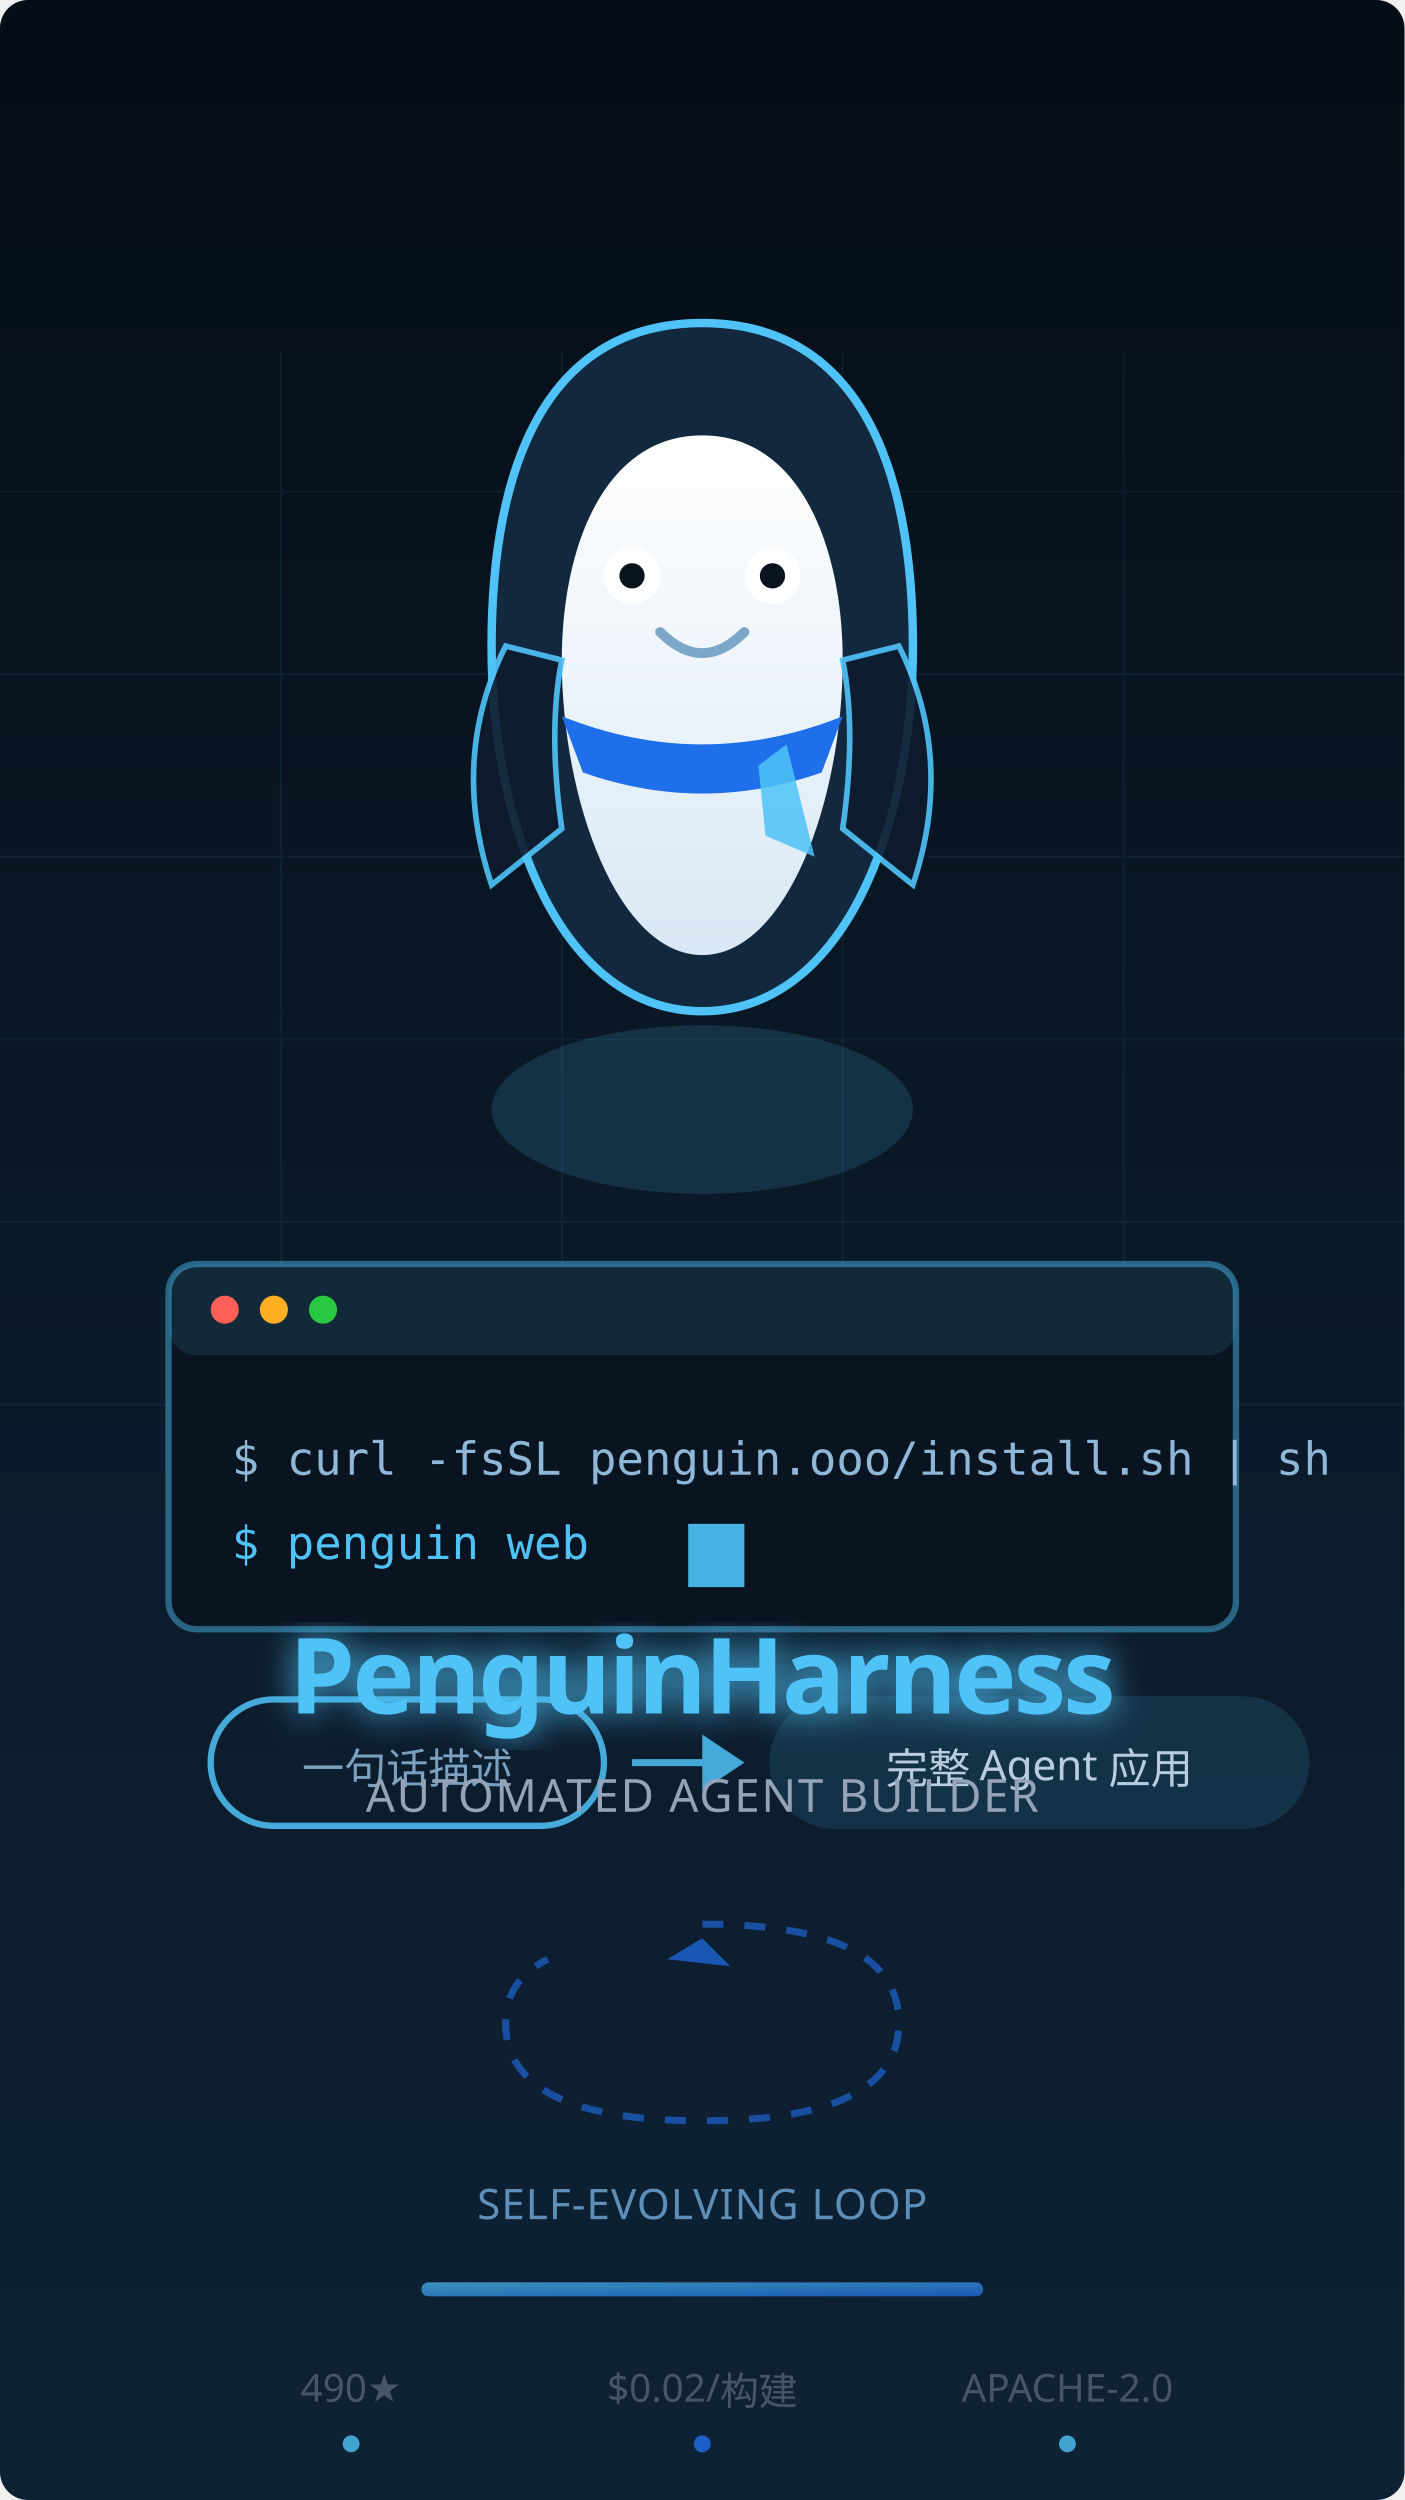
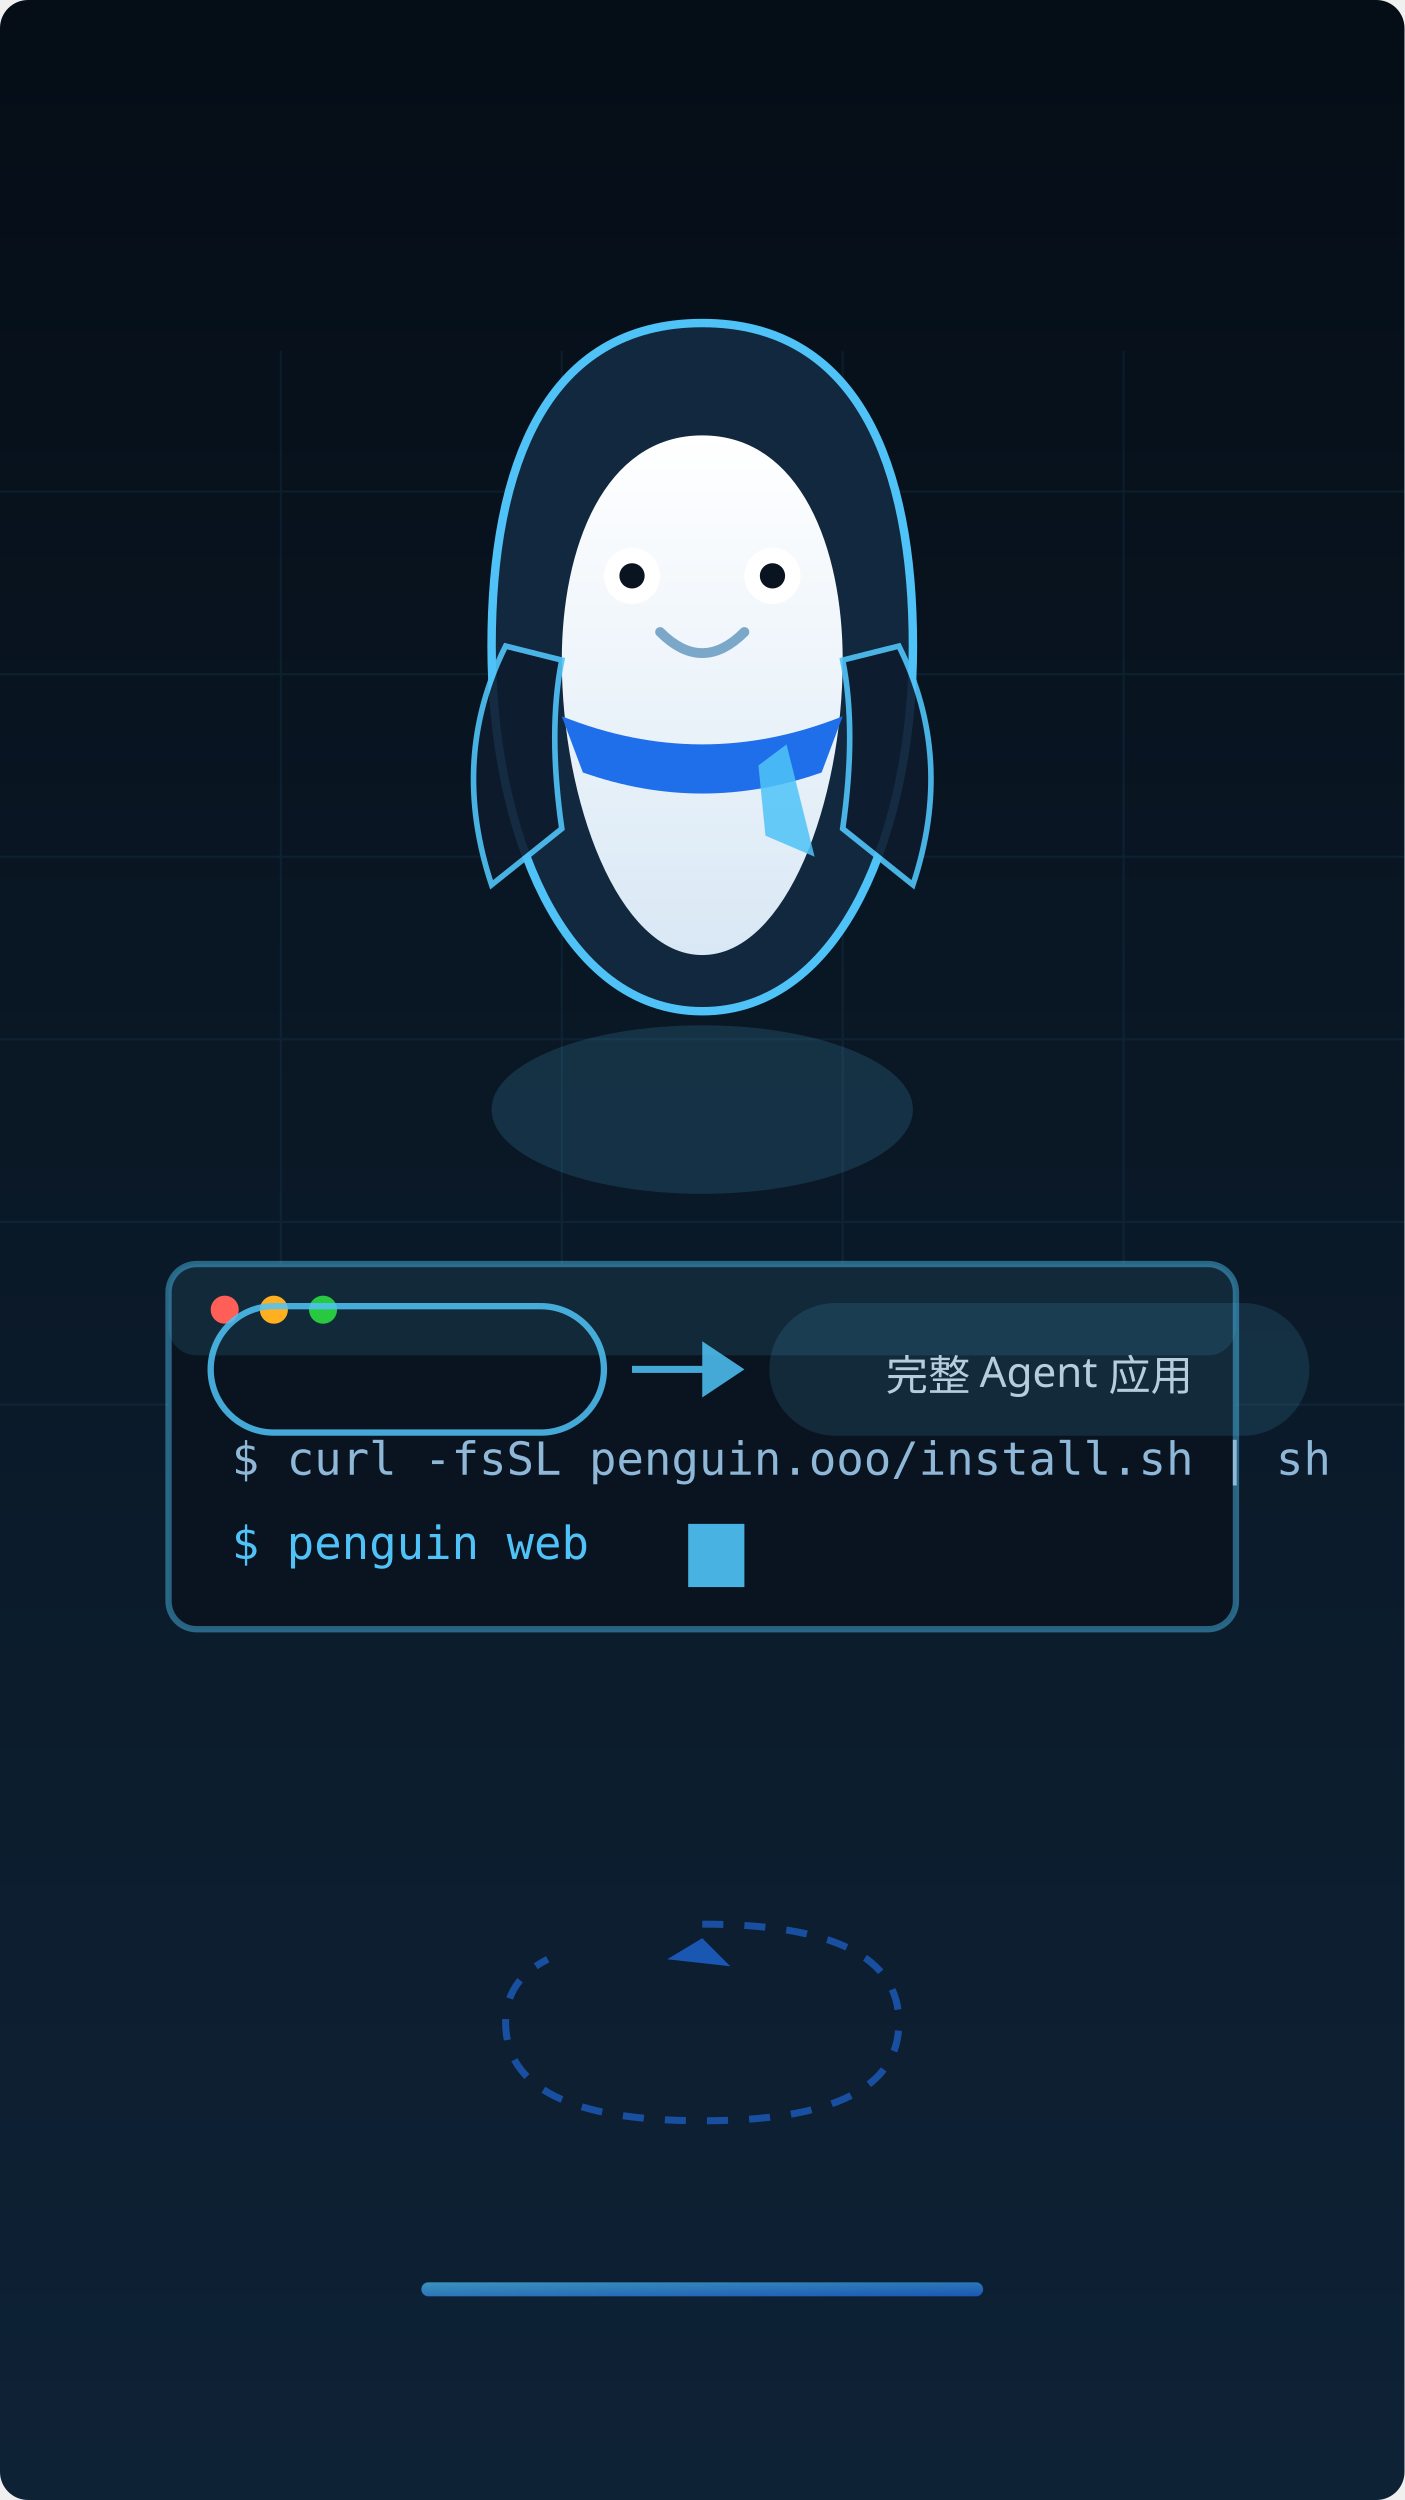
<svg xmlns="http://www.w3.org/2000/svg" viewBox="0 0 200 356" width="200" height="356">
  <defs>
    <linearGradient id="bg" x1="0" y1="0" x2="0" y2="1">
      <stop offset="0%" stop-color="#050D16" />
      <stop offset="45%" stop-color="#0A1826" />
      <stop offset="100%" stop-color="#0E2236" />
    </linearGradient>
    <linearGradient id="ice" x1="0" y1="0" x2="1" y2="1">
      <stop offset="0%" stop-color="#4FC3F7" />
      <stop offset="100%" stop-color="#1F6FEB" />
    </linearGradient>
    <linearGradient id="belly" x1="0" y1="0" x2="0" y2="1">
      <stop offset="0%" stop-color="#FFFFFF" />
      <stop offset="100%" stop-color="#D9E8F5" />
    </linearGradient>
    <filter id="neon">
      <feGaussianBlur stdDeviation="2.5" result="blur" />
      <feMerge>
        <feMergeNode in="blur" />
        <feMergeNode in="SourceGraphic" />
      </feMerge>
    </filter>
  </defs>
  <rect width="200" height="356" fill="url(#bg)" rx="4" />
  <g opacity=".07" stroke="#4FC3F7" stroke-width=".3">
    <line x1="0" y1="70" x2="200" y2="70" />
    <line x1="0" y1="96" x2="200" y2="96" />
    <line x1="0" y1="122" x2="200" y2="122" />
    <line x1="0" y1="148" x2="200" y2="148" />
    <line x1="0" y1="174" x2="200" y2="174" />
    <line x1="0" y1="200" x2="200" y2="200" />
    <line x1="40" y1="50" x2="40" y2="210" />
    <line x1="80" y1="50" x2="80" y2="210" />
    <line x1="120" y1="50" x2="120" y2="210" />
    <line x1="160" y1="50" x2="160" y2="210" />
  </g>
  <g transform="translate(66,40)">
    <ellipse cx="34" cy="118" rx="30" ry="12" fill="#4FC3F7" opacity=".15" />
    <path d="M34 6 C12 6 4 26 4 52 C4 78 14 104 34 104 C54 104 64 78 64 52 C64 26 56 6 34 6 Z" fill="#12283E" stroke="#4FC3F7" stroke-width="1.2" />
    <path d="M34 22 C20 22 14 38 14 54 C14 74 22 96 34 96 C46 96 54 74 54 54 C54 38 48 22 34 22 Z" fill="url(#belly)" />
    <circle cx="24" cy="42" r="4" fill="#FFFFFF" />
    <circle cx="44" cy="42" r="4" fill="#FFFFFF" />
    <circle cx="24" cy="42" r="1.8" fill="#0A1420" />
    <circle cx="44" cy="42" r="1.8" fill="#0A1420" />
    <path d="M28 50 q6 6 12 0" stroke="#7BA7C9" stroke-width="1.4" fill="none" stroke-linecap="round" />
    <path d="M14 62 q20 8 40 0 l-3 8 q-17 6 -34 0 z" fill="#1F6FEB" />
    <path d="M46 66 l4 16 l-7 -3 l-1 -10 z" fill="#4FC3F7" opacity=".85" />
    <path d="M6 52 q-8 16 -2 34 l10 -8 q-2 -14 0 -24 z" fill="#0D1B2E" stroke="#4FC3F7" stroke-width=".8" opacity=".9" />
    <path d="M62 52 q8 16 2 34 l-10 -8 q2 -14 0 -24 z" fill="#0D1B2E" stroke="#4FC3F7" stroke-width=".8" opacity=".9" />
  </g>
  <g transform="translate(24,180)">
    <rect x="0" y="0" width="152" height="52" rx="4" fill="#0A1420" stroke="#4FC3F7" stroke-opacity=".45" stroke-width=".9" />
    <rect x="0" y="0" width="152" height="13" rx="4" fill="#4FC3F7" opacity=".12" />
    <circle cx="8" cy="6.5" r="2" fill="#FF5F57" />
    <circle cx="15" cy="6.5" r="2" fill="#FFB020" />
    <circle cx="22" cy="6.5" r="2" fill="#28C840" />
    <g font-family="monospace">
      <text x="9" y="30" font-size="6.5" fill="#8FB8D8">$ curl -fsSL penguin.ooo/install.sh | sh</text>
      <text x="9" y="42" font-size="6.5" fill="#4FC3F7">$ penguin web</text>
      <rect x="74" y="37" width="8" height="9" fill="#4FC3F7" opacity=".9" />
    </g>
  </g>
-   <g transform="translate(30,242)" opacity=".85">
+   <g transform="translate(30,186)" opacity=".85">
    <rect x="0" y="0" width="56" height="18" rx="9" fill="none" stroke="#4FC3F7" stroke-width=".9" />
-     <text x="28" y="12" text-anchor="middle" font-family="system-ui,sans-serif" font-size="6" fill="#8FB8D8">一句话描述</text>
    <path d="M60 9 L74 9" stroke="#4FC3F7" stroke-width="1" marker-end="none" />
    <path d="M70 5 l6 4 l-6 4 z" fill="#4FC3F7" />
    <rect x="80" y="0" width="76" height="18" rx="9" fill="#4FC3F7" opacity=".15" stroke="#4FC3F7" stroke-width=".9" />
    <text x="118" y="12" text-anchor="middle" font-family="system-ui,sans-serif" font-size="6" fill="#D6EDFF">完整 Agent 应用</text>
  </g>
  <path d="M100 274 q28 0 28 14 q0 14 -28 14 q-28 0 -28 -14 q0 -6 6 -9" fill="none" stroke="#1F6FEB" stroke-width="1" stroke-dasharray="3 3" opacity=".6" />
  <path d="M104 280 l-4 -4 l-5 3" fill="#1F6FEB" opacity=".7" />
-   <text x="100" y="316" text-anchor="middle" font-family="system-ui,sans-serif" font-size="6" fill="#5E8FB8" letter-spacing=".15">SELF-EVOLVING LOOP</text>
-   <text x="100" y="244" text-anchor="middle" font-family="system-ui,sans-serif" font-size="15" font-weight="800" fill="#4FC3F7" letter-spacing="-.4" filter="url(#neon)">PenguinHarness</text>
-   <text x="100" y="258" text-anchor="middle" font-family="system-ui,sans-serif" font-size="6.5" fill="#94A3B8" letter-spacing=".25">AUTOMATED AGENT BUILDER</text>
  <rect x="60" y="325" width="80" height="2" rx="1" fill="url(#ice)" opacity=".7" />
  <g font-family="system-ui,sans-serif" font-size="5.5" fill="#475569" text-anchor="middle">
-     <text x="50" y="342">490★</text>
-     <circle cx="50" cy="348" r="1.2" fill="#4FC3F7" opacity=".8" />
-     <text x="100" y="342">$0.02/构建</text>
-     <circle cx="100" cy="348" r="1.2" fill="#1F6FEB" opacity=".8" />
-     <text x="152" y="342">APACHE-2.0</text>
-     <circle cx="152" cy="348" r="1.2" fill="#4FC3F7" opacity=".8" />
  </g>
</svg>
